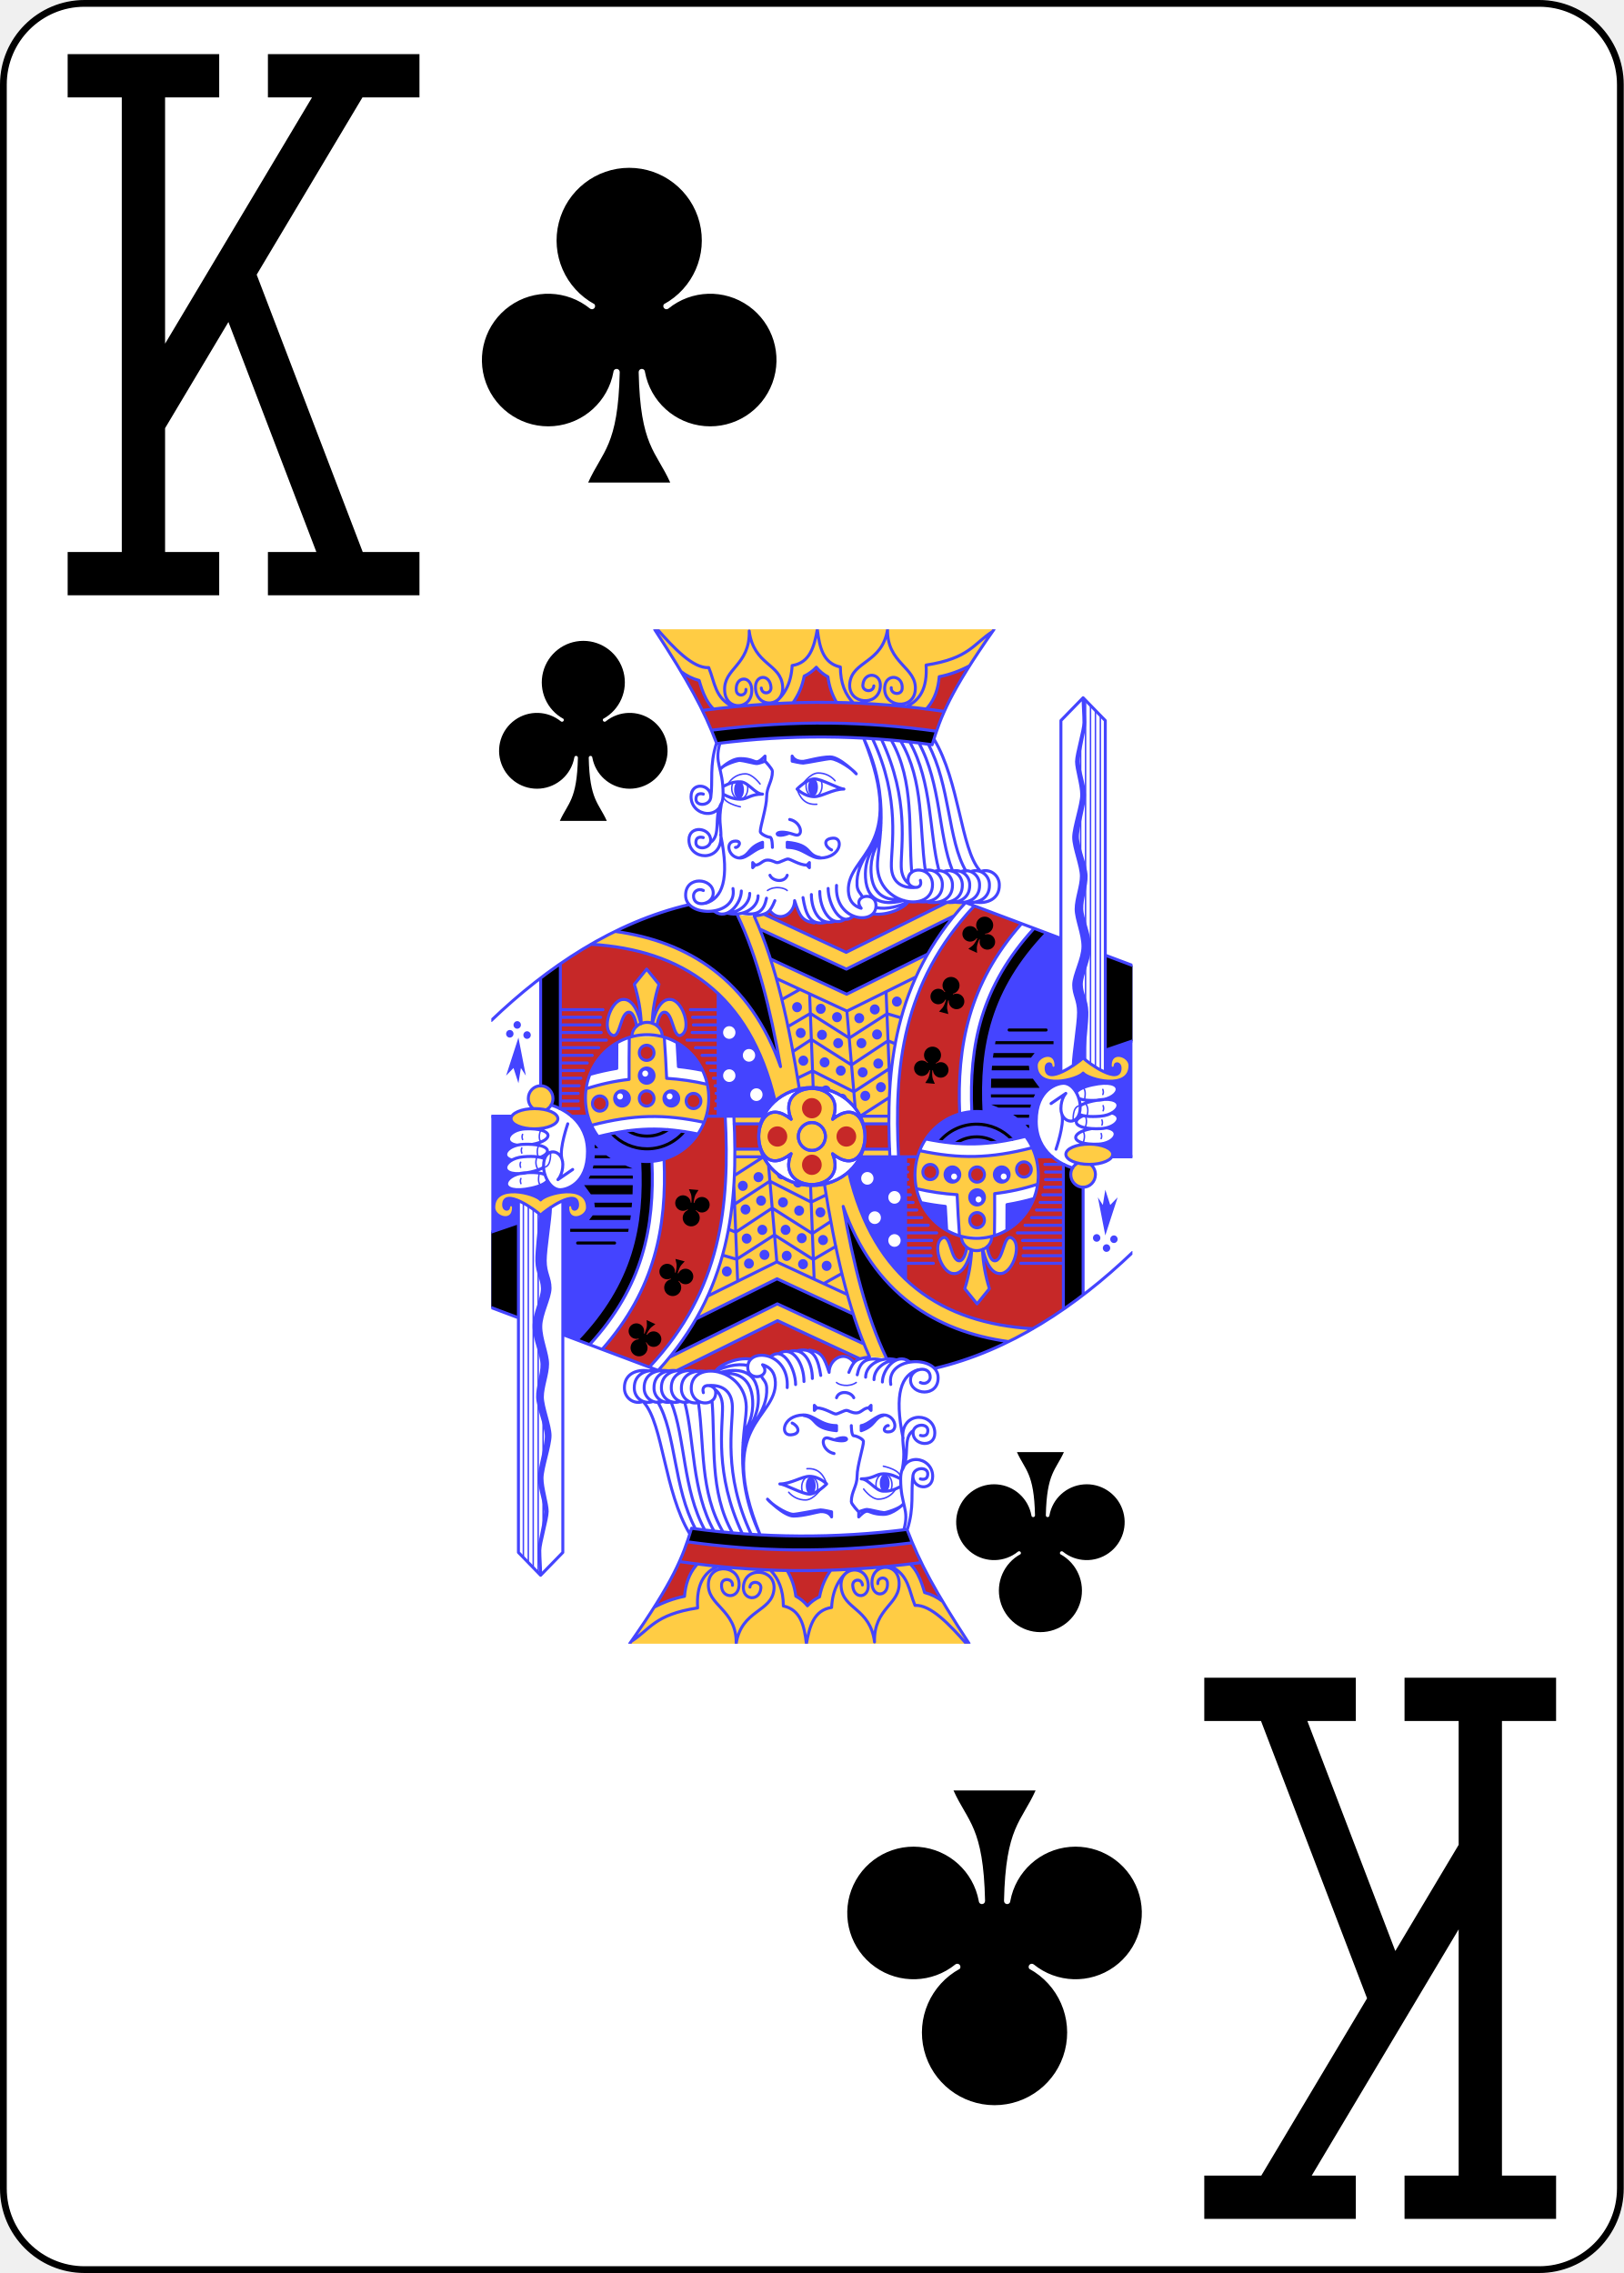
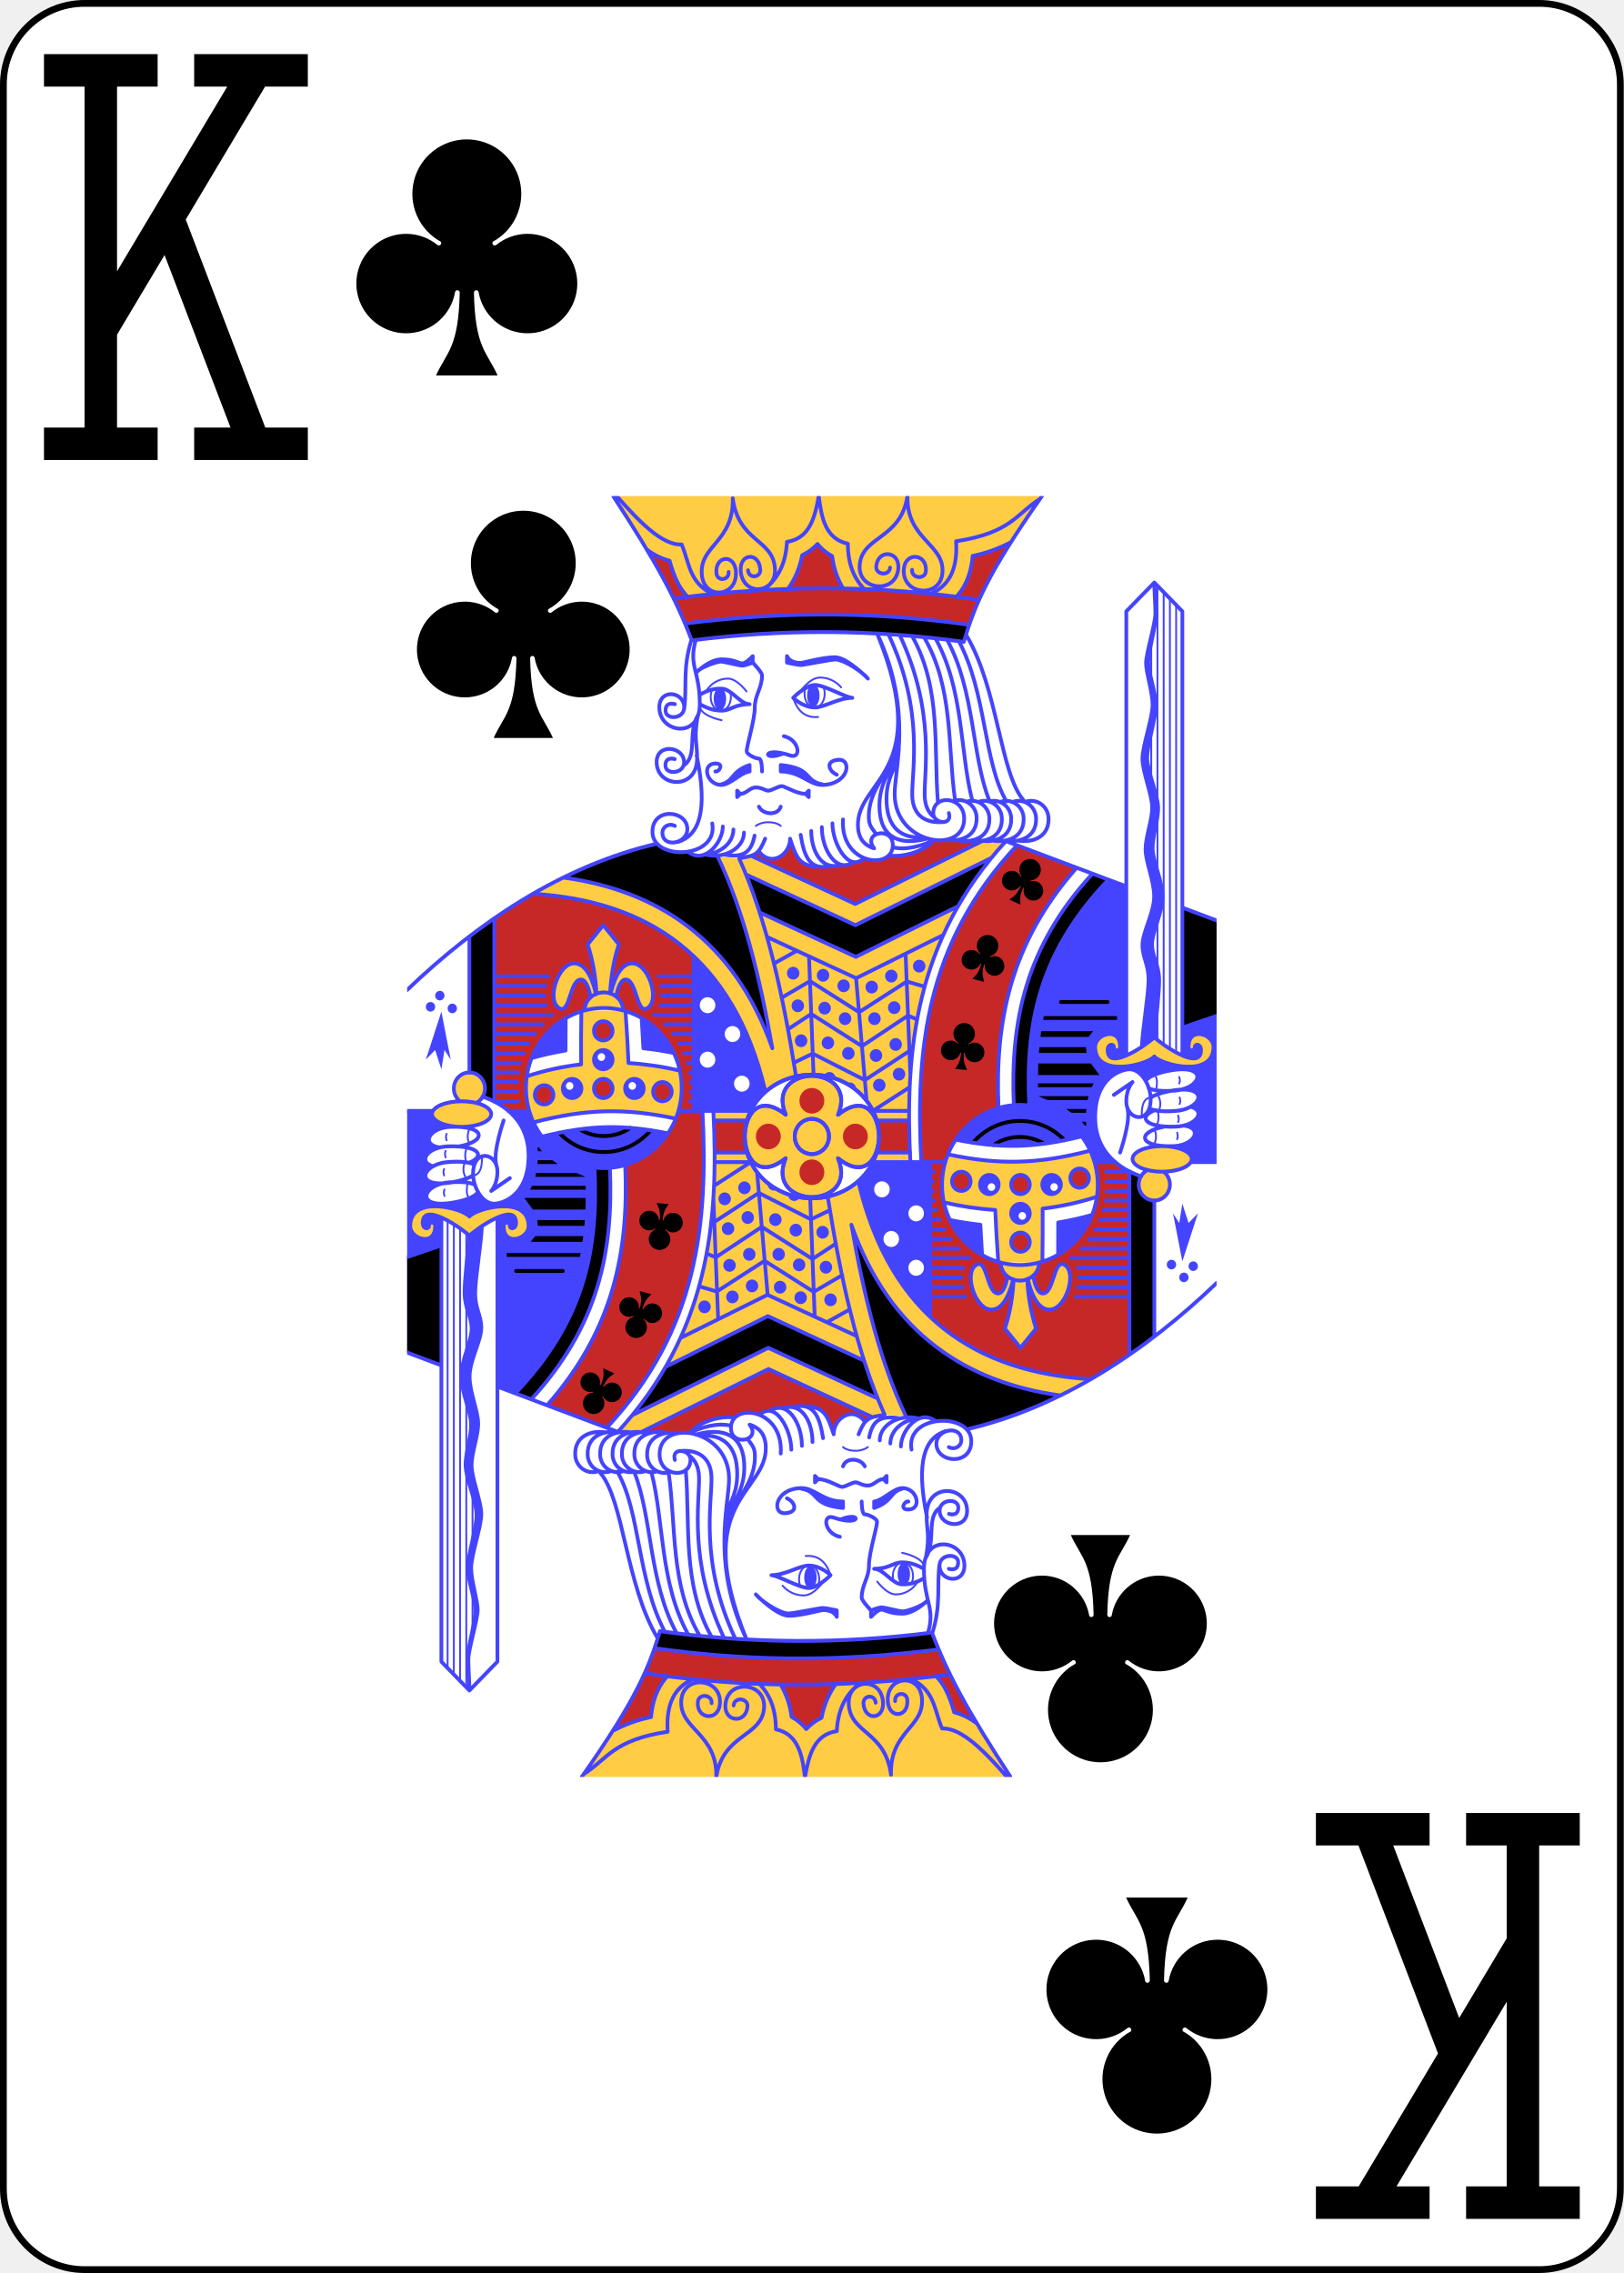
<svg xmlns="http://www.w3.org/2000/svg" xmlns:xlink="http://www.w3.org/1999/xlink" width="240" height="336" class="card" preserveAspectRatio="none" viewBox="-120 -168 240 336">
  <symbol id="h" preserveAspectRatio="xMinYMid" viewBox="-500 -500 1000 1000">
    <path fill="none" stroke="#000" stroke-linecap="square" stroke-miterlimit="1.5" stroke-width="80" d="M-285-460h200m-100 0v920m-100 0h200M85-460h200m-100 20-355 595M85 460h200m-100-20L-10-70" />
  </symbol>
  <symbol id="a" preserveAspectRatio="xMinYMid" viewBox="-600 -600 1200 1200">
    <path d="M30 150c5 235 55 250 100 350h-260c45-100 95-115 100-350a10 10 0 0 0-20 0 210 210 0 1 1-74-201 10 10 0 0 0 14-14 230 230 0 1 1 220 0 10 10 0 0 0 14 14 210 210 0 1 1-74 201 10 10 0 0 0-20 0" />
  </symbol>
  <symbol id="b" preserveAspectRatio="none" viewBox="0 0 1300 2000">
    <path fill="#FC4" d="M315.9 799.3q-19 0-36.1 5.3-.7 41.8-.4 82.8a444 444 0 0 0-87.2 18.7q-1.3 9-1.3 18.2a121 121 0 0 0 12.4 53.8c85.7-21.8 147.4-22.5 228-6a121 121 0 0 0 6.5-75.1q-42.9-9.4-82.3-11.6-1.7-40.7-4.7-81.1-16.5-5-35-5M315 865a15 15 0 0 1 15 15 15 15 0 0 1-15 15 15 15 0 0 1-15-15 15 15 0 0 1 15-15m-50 45a15 15 0 0 1 15 15 15 15 0 0 1-15 15 15 15 0 0 1-15-15 15 15 0 0 1 15-15m100 0a15 15 0 0 1 15 15 15 15 0 0 1-15 15 15 15 0 0 1-15-15 15 15 0 0 1 15-15m-79.8-106.8a30.7 27.5 0 0 1 0-.7A30.7 27.5 0 0 1 316 775a30.7 27.5 0 0 1 30.6 27.5 30.7 27.5 0 0 1 0 .7M303.3 778c-3.1-14.3-13.9-52-38.3-48-24 4-41.6 59-20 70 17 8.6 16-46.9 35-45 9.4 1 13.6 21.5 14.7 28m31.2-6.4c1.5-26.2 5.7-51.8 14.1-76.6l-25-30-25 30a293 293 0 0 1 14.1 77.1m31.5 4.5c1.4-7.7 5.7-25.7 14.4-26.6 19-1.9 18 53.6 35 45 21.6-11 4-66-20-70s-34.8 32.5-38.2 47.2M692.1 966c16.9-40-11.9-60-42.1-60.7-30.2.6-59 20.6-42 60.7-45-34.5-65.4 2.3-65.7 34.1.3 31.8 20.6 68.6 65.6 34-16.9 40.2 11.9 60.2 42.1 60.8 30.2-.6 59-20.6 42-60.7 45 34.5 65.4-2.3 65.7-34.1-.3-31.8-20.6-68.6-65.6-34m57.6-5.6 56.5-.4c.8-109.5 18.2-216.8 78.3-319l-163.9 78.7-154.5-69.4a809 809 0 0 0-33-84.7l-34.4-2.6c41.3 84 67.2 185.9 87.8 299.4-30.2-83.7-76.7-146.8-136-190.5-57-42.2-124.9-66-198.7-76.4a778 778 0 0 0-49.7 25.7c182 10.6 321.3 95.8 372.7 308.3 60.2-39.4 136.2-35.7 175 31m-140-137 .5 1.9zm3.4 17.3.6 3zm2.7 14.6 1 5.8zM1215 1055a25 25 0 0 1 10.1 20.1 25 25 0 0 1-25 25 25 25 0 0 1-25-25 25 25 0 0 1 14.3-22.6m70.7-17.4a47.5 20 0 0 1-47.5 20 47.5 20 0 0 1-47.5-20 47.5 20 0 0 1 47.5-20 47.5 20 0 0 1 47.5 20m-155-175c0-20 40-32.7 40 0 0 7.5-10 7.5-10 0 0-5-10-5.1-10 5-.2 35 65-10 75-20 10 10 75.2 55 75 20 0-10.1-10-10-10-5 0 7.5-10 7.5-10 0 0-32.7 40-20 40 0 0 50-85 27.6-95 15-10 12.6-95 35-95-15M961.5 538.9l-37.1-.6-204.8 98.6-166.9-75.4q-6.2 2.1-17.7 3.5l9.2 25.9L720 670l218.7-105.5q11-13 22.8-25.6M331 0c45.6 68 75 115.9 97.2 160a1814 1814 0 0 1 490.9 1.2c17.9-38.8 46-85.8 100.6-161.2Zm475.4 960H748l6.2 15h51.2zM552 960h-59.4l-.1 15h52.3z" />
  </symbol>
  <symbol id="c" preserveAspectRatio="none" viewBox="0 0 1300 2000">
    <path fill="#c62828" d="M330 835a15 15 0 0 1-15 15 15 15 0 0 1-15-15 15 15 0 0 1 15-15 15 15 0 0 1 15 15m0 90a15 15 0 0 1-15 15 15 15 0 0 1-15-15 15 15 0 0 1 15-15 15 15 0 0 1 15 15m-95 10a15 15 0 0 1-15 15 15 15 0 0 1-15-15 15 15 0 0 1 15-15 15 15 0 0 1 15 15m190-5a15 15 0 0 1-15 15 15 15 0 0 1-15-15 15 15 0 0 1 15-15 15 15 0 0 1 15 15m-285.2 15.3c7.6 3.7 15.9 8.7 23.2 15l33.2-.1a125 125 0 0 1 88.7-157h.3v-.7c0-7.8 3.7-14.9 9.5-19.7-1.1-6.3-5.3-26.9-14.7-27.8-19-1.9-18 53.6-35 45-21.6-11-4-66 20-70 24.4-4 35.2 33.7 38.3 48l.8-.9A290 290 0 0 0 290 700l25-30 25 30a289 289 0 0 0-14 76.6l.8.6C330.2 762.5 341 726 365 730s41.6 59 20 70c-17 8.6-16-46.9-35-45-8.7.9-13 19-14.7 26.3a26 26 0 0 1 11.2 21.2q-.1.2.4.7a125 125 0 0 1 88.8 156.6l24.6.2V718.7c-67.1-62-156-91.6-258.1-97.7q-31.9 18-62.3 38.4L140 940Zm460.3 54.7a20 20 0 0 1-20 20 20 20 0 0 1-20-20 20 20 0 0 1 20-20 20 20 0 0 1 20 20m69.9-55.8a20 20 0 0 1-20 20 20 20 0 0 1-20-20 20 20 0 0 1 20-20 20 20 0 0 1 20 20m-177.7 30.3c.9 16.6 1 34.1 1.1 50.8l53.5-.4a71 71 0 0 1 .2-50.3m402.4-19a126 126 0 0 0-85.5 84.3h-38.4c-9.3-175.2 7.1-342 153.6-494.6l96 35.2c-107 118-131.3 241.7-125.7 375.1m-80.3-419.8 55.2 2.5-204.8 98.6-167.2-75.2a32 32 0 0 0 12-6.8C585 580 615 560 615 535c10 30 15 40 39.6 44 28.3-1.2 56.3-3 77.8-14.4 16 7 33.7 5 42.2-4 29.6 4.6 64.7-12 69.9-23.8a62 62 0 0 0 24.7-1M385 83.8a110 110 0 0 0 36.4 17.2c3.2 10.6 6.9 23 14.4 36.8 3.7 6.8 8.7 13.4 14 19.6q84.2-9.9 161.4-12.3c11-14.4 19.1-32.1 23-52.7A80 80 0 0 0 659 74.8q9.5 11.5 23.6 19a137 137 0 0 0 17 50.5 1687 1687 0 0 1 182.3 13l3.3-3.6c13.5-15.6 21-36.2 23-60.2a243 243 0 0 0 61.2-21c-37.4 57.4-54 93.1-66.4 128a1807 1807 0 0 0-457-2.3 889 889 0 0 0-61-114.4" />
  </symbol>
  <symbol id="d" preserveAspectRatio="none" viewBox="0 0 1300 2000">
    <path fill="#44F" d="M1200 135c0 15.3 1.7 33.8 1.7 48.8s-15 62-15 77 10.5 45.4 10.5 65.4-16.3 64.1-16.3 84.1 15.6 56.3 15.6 76.3-10.6 45-10.6 65 13.8 48.7 13.8 73.7-18.8 55.9-18.8 75.9 9.8 29.1 9.8 54.1c0 23.3-10.2 80.9-10.7 104.9l20.4-14.6c2-27.8 7.8-71.4 7.3-90.9-.7-25-10.7-33.9-11.3-53.9-.5-20 17.5-51.4 16.8-76.3-.7-25-15.3-53.3-15.9-73.3s9.4-45.2 8.8-65.2-17-55.9-17.6-75.9 14.5-64.5 14-84.5-11.9-50.1-12.3-65c-.4-15 13.3-62.5 13-77.5-.5-15-2.8-33.4-3.2-48.1M652.3 294a10 17.5 0 0 0-10 17.5 10 17.5 0 0 0 10 17.5 10 17.5 0 0 0 10-17.5 10 17.5 0 0 0-10-17.5m-150 5.2a10 17.5 0 0 0-10 17.5 10 17.5 0 0 0 10 17.5 10 17.5 0 0 0 10-17.5 10 17.5 0 0 0-10-17.5M550 420c-30 10-25 25-45 30l-.5 1c14.5 0 30.5-19 45.5-21Zm50 0v10c32.3 0 45.7 21.5 67.3 21l-.8-1c-29.6-5-14.4-25-66.5-30m526 179c-110.2 112.5-133.6 223.2-127.1 352.6 49.7 5.8 90.7 41 104.7 88.2l33.5.1A87 87 0 0 1 1105 970c0-65 45-75 55-75 10.7 0 19.7 7.6 25.9 18.1 3.5-5.2 14.4-11 32.5-14.8 66.7-14.3 60.6 22.5 20.5 29 37-3.5 38.9 15.3 19.5 26.1 21.3 5.6 13.4 23.6-10.7 29.4 31.2 4.1 17.1 31-17 33 17.3 3.8 29.3 10.9 29.3 19.2q0 2.8-1.6 5.1h41.6V662.6l-55-20.2-.1 231c16 6.7 30.2 7.8 30.1-8.5 0-10.1-10-10-10-5 0 7.5-10 7.5-10 0 0-32.7 40-20 40 0 0 50-85 27.6-95 15-4.2 5.3-21.7 12.3-40.5 15l-4.2.5c-24.8 2.6-50.3-3-50.3-30.5 0-20 40-32.7 40 0 0 7.5-10 7.5-10 0 0-5-10-5.1-10 5-.1 16.1 13.7 15.3 29.8 8.6l.2-264.4ZM460.2 718.7l-.3 241.4h90.8l24.6-30.7c-22.6-93.2-62.2-162-115.1-210.7m362.2 5.3a10 10 0 0 0-10 10 10 10 0 0 0 10 10 10 10 0 0 0 10-10 10 10 0 0 0-10-10M620 735a10 10 0 0 0-10 10 10 10 0 0 0 10 10 10 10 0 0 0 10-10 10 10 0 0 0-10-10m48 3.3a10 10 0 0 0-10 10 10 10 0 0 0 10 10 10 10 0 0 0 10-10 10 10 0 0 0-10-10m109.6 1.2a10 10 0 0 0-10 10 10 10 0 0 0 10 10 10 10 0 0 0 10-10 10 10 0 0 0-10-10M701 754.7a10 10 0 0 0-10 10 10 10 0 0 0 10 10 10 10 0 0 0 10-10 10 10 0 0 0-10-10m45.1 2a10 10 0 0 0-10 10 10 10 0 0 0 10 10 10 10 0 0 0 10-10 10 10 0 0 0-10-10M52.5 772.6A7.5 7.5 0 0 0 45 780a7.5 7.5 0 0 0 7.5 7.5A7.5 7.5 0 0 0 60 780a7.5 7.5 0 0 0-7.5-7.5m430 10a12.5 12.5 0 1 1 0 25 12.5 12.5 0 0 1 0-25m144.9 3.4a10 10 0 0 0-10 10 10 10 0 0 0 10 10 10 10 0 0 0 10-10 10 10 0 0 0-10-10m154.8 2.9a10 10 0 0 0-10 10 10 10 0 0 0 10 10 10 10 0 0 0 10-10 10 10 0 0 0-10-10m-111.7.8a10 10 0 0 0-10 10 10 10 0 0 0 10 10 10 10 0 0 0 10-10 10 10 0 0 0-10-10m-633 .4a7.5 7.5 0 0 0-7.5 7.5 7.5 7.5 0 0 0 7.5 7.5 7.5 7.5 0 0 0 7.5-7.5 7.5 7.5 0 0 0-7.5-7.5m35 2.5A7.5 7.5 0 0 0 65 800a7.5 7.5 0 0 0 7.5 7.5A7.5 7.5 0 0 0 80 800a7.5 7.5 0 0 0-7.5-7.5M55 805l-25 75 15-15 10 30 5-30 10 15zm648.3 1a10 10 0 0 0-10 10 10 10 0 0 0 10 10 10 10 0 0 0 10-10 10 10 0 0 0-10-10m47.2 0a10 10 0 0 0-10 10 10 10 0 0 0 10 10 10 10 0 0 0 10-10 10 10 0 0 0-10-10m-373.9 9q1.6 23.6 2.8 47.2 24 2.5 48.7 7a125 125 0 0 0-51.5-54.2m-122 .4a125 125 0 0 0-54.5 61.8q26.3-7 54.3-11.5zm267.9 12.1a12.5 12.5 0 1 1 0 25 12.5 12.5 0 0 1 0-25m110.2 13a10 10 0 0 0-10 10 10 10 0 0 0 10 10 10 10 0 0 0 10-10 10 10 0 0 0-10-10m43.1 3.3a10 10 0 0 0-10 10 10 10 0 0 0 10 10 10 10 0 0 0 10-10 10 10 0 0 0-10-10m108.8 2.4a10 10 0 0 0-10 10 10 10 0 0 0 10 10 10 10 0 0 0 10-10 10 10 0 0 0-10-10m-76 14a10 10 0 0 0-10 10 10 10 0 0 0 10 10 10 10 0 0 0 10-10 10 10 0 0 0-10-10m44.4 3.3a10 10 0 0 0-10 10 10 10 0 0 0 10 10 10 10 0 0 0 10-10 10 10 0 0 0-10-10M315 865a15 15 0 0 0-15 15 15 15 0 0 0 15 15 15 15 0 0 0 15-15 15 15 0 0 0-15-15m167.5 2.5a12.5 12.5 0 1 1 0 25 12.5 12.5 0 0 1 0-25M312 869.9a6 6 0 0 1 6 6.1 6 6 0 0 1-6 6 6 6 0 0 1-6-6 6 6 0 0 1 6-6m478 22.7a10 10 0 0 0-10 10 10 10 0 0 0 10 10 10 10 0 0 0 10-10 10 10 0 0 0-10-10m-111.7 6.6a10 10 0 0 0-9.1 5.9l19 4.8v-.7a10 10 0 0 0-10-10M537.5 905a12.5 12.5 0 1 1 0 25 12.5 12.5 0 0 1 0-25m220.8 4.9a10 10 0 0 0-10 10 10 10 0 0 0 10 10 10 10 0 0 0 10-10 10 10 0 0 0-10-10M265 910a15 15 0 0 0-15 15 15 15 0 0 0 15 15 15 15 0 0 0 15-15 15 15 0 0 0-15-15m100 0a15 15 0 0 0-15 15 15 15 0 0 0 15 15 15 15 0 0 0 15-15 15 15 0 0 0-15-15m-3.4 5a6 6 0 0 1 6 6 6 6 0 0 1-6 6 6 6 0 0 1-6-6 6 6 0 0 1 6-6M261 915a6 6 0 0 1 6 6 6 6 0 0 1-6 6.1 6 6 0 0 1-6-6 6 6 0 0 1 6-6.1m450.1.6a10 10 0 0 0-5.6 1.8l15.5 10 .1-1.8a10 10 0 0 0-10-10m-385.5 69.8c-33.9.2-68 5-108.6 14.9a124.2 124.2 0 0 0 201.7-5.2 461 461 0 0 0-93.1-9.7" />
  </symbol>
  <symbol id="e" preserveAspectRatio="none" viewBox="0 0 1300 2000">
    <path d="M673 185c-70.8 0-145.3 4.3-226.7 14.1l10.8 26.3a1698 1698 0 0 1 436.8 2.2l8.9-26.5c-74.6-10-149.7-16-229.9-16M401.3 542.9a712 712 0 0 0-149.7 52.6c74 10.4 141.7 34.2 198.8 76.4 59.3 43.7 105.8 106.8 136 190.5C566 748.8 540 646.9 498.7 562.9L425 555Zm537.2 22L720 670l-175.8-79.1L566 650l154.6 69.5 164-79zm162 25C992.5 704 968.4 820.7 974.2 951l24.8.6c-6.7-129.5 16.7-240.2 127-352.6Zm144.4 52.5V830l55-18.3v-149ZM140 659.4c-13.7 9.1-40 28.4-40 28.4V900a25 25 0 0 1 25 25q0 7.6-4.2 13c5 1.3 12 3.9 19.5 7.5l-.3-5.5ZM1050 787c-4 0-4 6 0 6h75c4 0 4-6 0-6zm-27.5 25-1.1 6H1140v-6zm-4.1 23.5-1.3 9h77.3l7.2-9zm-3 25-.8 9h76.5l-1-9zm-1.8 25.5-.4 18h98.6l-13.7-18zm-.6 31 .2 6h86.4l3-6zm.5 20 14.8 6h64.6l1.4-6zm44.6 20 8.8 6h23.4l.4-6zm25.1 20 5.5 6h2l-.5-6zm-725.1 6.6a3 3 0 0 0-1.6.6 73 73 0 0 1-40.6 12 73 73 0 0 1-37.1-9.9 3 3 0 1 0-3 5.2 79 79 0 0 0 40 10.8c16.5 0 31.6-4.8 44-13.1a3 3 0 0 0-1.7-5.6m33 3.7a3 3 0 0 0-2.2 1 97 97 0 0 1-73 33c-27.4 0-52-11.2-69.5-29.2a3 3 0 1 0-4.3 4.2c18.6 19.2 44.8 31 73.8 31 31 0 58.7-13.5 77.5-35a3 3 0 0 0-2.2-5" />
  </symbol>
  <symbol id="f" preserveAspectRatio="none" viewBox="0 0 1300 2000">
    <path fill="none" stroke="#44F" stroke-linecap="round" stroke-linejoin="round" stroke-width="6" d="M522.9 3.5c9.3 67.9 64 63.4 67.8 108.8 3.4 41-51.7 45.5-55 4.6-2.1-27.7 29.3-30 31.4-2.6 1.1 13.6-18.5 15.2-19.6 1.6M523 3.5c1.5 68.5-53.2 73.1-49.8 118.6 3 41 58 36.4 54.8-4.6-2.1-27.6-33.5-24.7-31.3 2.6 1 13.7 20.7 12 19.6-1.6M803.5 0c-1.6 68.4 60 74.4 56.2 119.8-3.4 40.9-65.7 35-62-6 2.5-27.6 37.9-23.8 35.4 3.4-1.2 13.7-23.3 11.6-22.1-2M803.5 0c-10.7 67.6-72.3 61.8-76.7 107.1-3.9 41 58.4 46.8 62 6 2.5-27.7-33-30.7-35.4-3.4-1.2 13.6 21 15.7 22.2 2m106.2 45.7 3.4-3.7c13.5-15.6 21-36.2 23-60.2A226 226 0 0 0 970 71.8m-129.2 80.8c27.8-11.5 43.9-36.2 40.8-82C970 57.4 978 28 1016.1 4.7M384.6 83.2a104 104 0 0 0 36.9 17.8c3.2 10.6 6.9 23 14.4 36.8a87 87 0 0 0 14.8 19.6m40-4.4c-38-17.6-37.2-48.5-49.8-77.4-32 1.7-70.4-38.2-104.5-75.8m275 145.4c10.9-14.5 19-32.2 23-52.8A80 80 0 0 0 659 74.8q9.5 11.5 23.6 19c2.5 19.2 8.8 36.2 17.7 50.6M661 0c-6.2 34.6-15 66.1-51 71.5-2 36.7-16.5 60-38.3 75.4m162.7-1.5c-16.5-16.3-26.5-38.8-26.6-71C672.4 67 665.4 35 661.1 0q0 0 0 0m358.3.2c-89 123.2-107.6 170.5-125.5 227.5M331.3.6c68.3 101.8 100 158.6 125.9 225M446.3 199c173.6-21 316.2-17 456.5 2M457 225.4a1698 1698 0 0 1 436.8 2.2M428.1 160c187.3-23.8 340.5-19.2 490.6 2M0 771.2c113.2-105.4 248.2-193.7 401.5-228.5m753.6 66.8L959.5 538M1300 662.7l-55-20.1M924.4 538.3l-204.8 98.6-167.3-75.3m-8.1 29.3L720 670l218.6-105.2M566 650l154.6 69.5 164-79M578 688.4l143.2 64.4 140.1-67.5m-214.1 72.2 78.7 48.4 76.6-47.9M649 808.7l81.4 50.2 74-47.6m-153 59.3 83.8 41.3 71.5-45.4m-6.2-152 7.7 189.3M626 709.9 589 730m58 27.4-45.7 26m47.7 25.3-37.6 24m40 37.9L621 884.9m181.4-127 28.8 8.2m-24.4 100.4 4.6 2.3m-6.9-57.5 14.7 6M605.8 960h-6.5m101.4 0h-6.5M460 960V718.5m-19.1 205.8a125 125 0 0 1-125 125 125 125 0 0 1-125-125 125 125 0 0 1 125-125 125 125 0 0 1 125 125m520.6-385.4C816 693.8 799 865.2 808.2 1040m17.5 0c-9.4-175.3 7-342.1 153.7-494.6m-29.6 410.1c-6-133.3 18.3-257 125.3-375m-76 371.2c-6.7-129.5 16.7-240.2 127-352.6m-151.8 352c-5.8-130.4 18.4-247 126.2-361.3m-423 410.2a27.5 27.5 0 0 1-27.5 27.5 27.5 27.5 0 0 1-27.5-27.5 27.5 27.5 0 0 1 27.5-27.5 27.5 27.5 0 0 1 27.5 27.5m14.6-34c16.9-40.2-11.9-60.2-42.1-60.8-30.2.6-59 20.6-42 60.7-45-34.5-65.4 2.3-65.7 34.1.3 31.8 20.6 68.6 65.6 34-16.9 40.2 11.9 60.2 42.1 60.8 30.2-.6 59-20.6 42-60.7 45 34.5 65.4-2.3 65.7-34.1-.3-31.8-20.6-68.6-65.6-34M498.7 562.8c41.3 84 67.2 185.9 87.8 299.4-30.2-83.7-76.7-146.8-136-190.5-57-42.2-124.9-66-199.2-76M196.2 960h-33.5M140 659.4V940m-40-252.2V900m1115 155a25 25 0 0 1 10 20v0a25 25 0 0 1-25 25 25 25 0 0 1-25-25 25 25 0 0 1 14.3-22.6m-10.2 9.8c-23-7.2-74.1-30-74.1-92.2 0-65 45-75 55-75 20 0 34.1 26.6 34.1 46.6 0 40-39.1 33.8-39.1 3.4 0-20 10-30 10-30l-30 20m125 100a47.5 20 0 0 1-47.5 20 47.5 20 0 0 1-47.5-20 47.5 20 0 0 1 47.5-20 47.5 20 0 0 1 47.5 20m-66.2-95.6q8.5-5.5 26.2-9.4v0c70-15 59.8 26.3 15 30-21.7 1.8-36-.2-43.2-4m66.4-2.5c25.3 6.4 10 30-24 31.1-50.5 1.7-60.5-15.4-33.4-25.7m46.7 24c31.4 4 17.3 31-17.1 32.2-56.7 2-59.4-22.6-13.2-30.7m-31.2-71c3.4-5.5 14.3-11.3 32.4-15.1v0c70-15 59.8 26.2 15 30-21 1.7-35-.1-42.5-3.7m-33.8 32.7c5 20-12.1 67.7-12.1 67.7m10-151.6V180l45-45 45 45v693.4M1105 860c0-20 40-32.7 40 0 0 7.5-10 7.5-10 0 0-5-10-5.1-10 5-.2 35 65-10 75-20 10 10 75.2 55 75 20 0-10.1-10-10-10-5 0 7.5-10 7.5-10 0 0-32.7 40-20 40 0 0 50-85 27.6-95 15-10 12.6-95 35-95-15m95.4-14.4c2-27.8 7.8-71.4 7.3-90.9-.7-25-10.7-33.9-11.3-53.9-.5-20 17.5-51.4 16.8-76.3-.7-25-15.3-53.3-15.9-73.3s9.4-45.2 8.8-65.2-17-55.9-17.6-75.9 14.5-64.5 14-84.5-11.9-50.1-12.3-65c-.4-15 13.3-62.5 13-77.5-.5-15-2.8-33.4-3.2-48.1 0 15.3 1.7 33.8 1.7 48.8s-15 62-15 77 10.5 45.4 10.5 65.4-16.3 64.1-16.3 84.1 15.6 56.3 15.6 76.3-10.6 45-10.6 65 13.8 48.7 13.8 73.7-18.8 55.9-18.8 75.9 9.8 29.1 9.8 54.1c0 23.3-10.2 80.9-10.7 104.9M203.4 977.8C289 956.3 350.7 955.6 431 972M279.8 804.7q-.7 41.6-.4 82.7a453 453 0 0 0-87 18.5m158.3-101.6q3 40.5 4.8 81a506 506 0 0 1 82.2 11.8m-220.5 103c76.1-18.4 129.9-19 201.3-5.1M254.6 815.5l-.2 50.2q-28 4.5-54.5 11.9m228.3-8a538 538 0 0 0-48.8-7.4q-1.2-23.6-2.8-47.2M330 880a15 15 0 0 1-15 15 15 15 0 0 1-15-15 15 15 0 0 1 15-15 15 15 0 0 1 15 15m0-45a15 15 0 0 1-15 15 15 15 0 0 1-15-15 15 15 0 0 1 15-15 15 15 0 0 1 15 15m0 90a15 15 0 0 1-15 15 15 15 0 0 1-15-15 15 15 0 0 1 15-15 15 15 0 0 1 15 15m-50 0a15 15 0 0 1-15 15 15 15 0 0 1-15-15 15 15 0 0 1 15-15 15 15 0 0 1 15 15m-45 10a15 15 0 0 1-15 15 15 15 0 0 1-15-15 15 15 0 0 1 15-15 15 15 0 0 1 15 15m145-10a15 15 0 0 1-15 15 15 15 0 0 1-15-15 15 15 0 0 1 15-15 15 15 0 0 1 15 15m45 5a15 15 0 0 1-15 15 15 15 0 0 1-15-15 15 15 0 0 1 15-15 15 15 0 0 1 15 15M285.2 803.2a30.7 27.5 0 0 1 0-.7A30.7 27.5 0 0 1 316 775a30.7 27.5 0 0 1 30.6 27.5v0a30.7 27.5 0 0 1 0 .7M303.3 778c-3.1-14.3-13.9-52-38.3-48-24 4-41.6 59-20 70 17 8.6 16-46.9 35-45 9.4 1 13.6 21.5 14.7 28m9.4-5.9q0 0 0 0m21.8-.5c1.5-26.2 5.7-51.8 14.1-76.6l-25-30-25 30a293 293 0 0 1 14.1 77.1m21.8-.5q0 0 0 0m9.7 5c1.4-7.7 5.7-25.7 14.4-26.6 19-1.9 18 53.6 35 45 21.6-11 4-66-20-70s-34.8 32.5-38.2 47.2M177.6 945h-38.5m37-15H140m36.2-15H140m38-15h-38m41.6-15H140m47.1-15H140m54.6-15H140m64.6-15H140m77.8-15H140m93.3-15H140m82.9-15H140m80.2-15H140m81.8-15H140m86.4-15H140m320 195h-5.8m5.8-15h-4.4m4.4-15h-4.4m4.4-15h-6.3m6.3-15h-9.8m9.8-15h-15.3m15.3-15h-22.8m22.8-15h-32.8m32.8-15h-46m46-15h-63.2m63.2-15h-52.9m52.9-15h-50.2m50.2-15h-51.8m51.8-15h-56.4m896.4 290h-41.6M1245 830l55-18.3M865.5 536.8c25.6 3.8 49.3-7 49.1-33.3a28 28 0 0 0-37.9-27M886 538c25.6 3.8 49.3-7 49.1-33.3a28 28 0 0 0-36.5-27.5M906 538c25.6 3.8 49.3-7 49.1-33.3a28 28 0 0 0-37.9-27M921 538c25.6 3.8 49.3-7 49.1-33.3a28 28 0 0 0-35.9-27.7m6.8 61c25.6 3.8 49.3-7 49.1-33.3a28 28 0 0 0-37.9-27M961 538c25.6 3.8 49.3-7 49.1-33.3a28 28 0 0 0-37.9-27M981 538c25.6 3.8 49.3-7 49.1-33.3a28 28 0 0 0-37.9-27M754.9 214.8C813.3 335.1 782 428.4 783 467.3c2 77.7 112 92.7 111.6 36.2-.2-35-49.6-38.5-49.6-8.5-.6 16.6 31.3 20.6 25 0m-97-279.1c58.2 119.8 37.2 213.2 38.2 252 .8 32.4 23.4 43.3 49.5 41m-69.7-292c57.7 119.3 39.2 212.3 40.2 251 .4 16.3 6.4 27.2 15.5 33.7m-35.7-283c47.5 82 34.4 176.1 41.5 260.7m-22.4-259c47.7 79.4 37.6 170.4 49.9 254.7m-31.6-252.9c45.9 80.1 39.2 178.3 59.1 252.8m-40.4-250.6c45 80.3 39.3 181.4 67.9 251.1m-49-248.9c44.7 81.2 39.4 189 76.5 250.2m-64.9-260.2C949.2 300.1 951.8 432 990 475m-215.5 86.2c29.7 4 64.8-12.6 70.5-24.1M755 215c91.4 218.5-34 227.8-31 300.9 1 20.1 11 29.1 24.3 33.7m31.7-1.2c21.5 5.2 48.5-2.6 66-11.3m-55.6-155.4c-9.3 48-51.7 73.1-48.8 123.2.6 11.3 7.6 16.1 11.4 23.1m36.7-131.5c-10.5 31-33.5 50.4-31 92.9 3 53.5 45.3 53.9 77.6 45.1m-48-123c-8.8 19.6-20 35.2-18.2 68.5 2.6 44.8 31.7 55.4 60 52.6M700 505c-4.6 71.2 80 80 80 40 0-30-50-20-30 5m-67-39c0 30 24.8 77.8 51.1 54.6M666 517c0 35 22.6 70.9 49.4 55.7M649 523c0 30 16 62 46.4 53.2M632 529c5 30 13 56 45.5 49M615 535c10 30 15 40 39.6 44M575 535c-10 23.8-15.4 26.9-40 30m23-34.8c-5 23.8-15.5 35.3-48 29.8m31-34.5c0 23.8-30.6 41.5-61 34.5m27-44c0 23.8-28.1 58.8-54.4 40.4m37.4-45.2c10 55.5-95 58.8-96 14-1-40.2 56-35.2 56-5.2 0 23.6-40.8 30.2-40 5 .3-8.2 10-15 20-10m135 40c20 25 50 5 50-20m-91-14.3c0 20.2-20.5 37.9-45.3 38.6m-15.2-334.4c-12 40.5 6.5 47.2 6.5 100.1 0 55-65 45-65 5 0-30 40-25 40 0 0 18.4-30 20-30 5s15-10 15-10m26.5-100.2C442 269.4 449.7 297.5 445 332m-15.2 78.7s-15-5-15 10 30 13.4 30-5c0-25-44.1-30.4-44.1-.4 0 40 64.4 44.7 65-5 .3-25.7-5.6-30.3 1.1-67.7-16.7 27.4.2 63.4-22.6 77.8M465 405c19 89.5 2.8 125.1-30 135m30-265s20-20 40-20 27.5 6 32.5 6.3c5.6.3 12.5-6.3 17.5-11.3v10s-12 4.7-17 4.7-26.1-5.8-34.2-6.3c-4-.3-32.3 8-38.8 16.6m275 10s-33-33.3-53-33.3-49.2 8.5-54.2 8.8c-5.5.3-17.8-.5-22.8-10.5v10s17.4 3.8 22.4 3.8 50.2-9.2 56-8.7c15.8 1.3 45 21.3 51.6 29.9m-185-25s15 15 15 20c0 20-11.7 30.4-11.7 50.4S545 390 545.4 398.7c.2 5 14.6 11.3 19.6 11.3s5 20 5 20m35-55c25 5 29 36.3 10 30-45-15-45 10-12.5-2.5M530 460v10l5-5zm115 0v10l-5-5zm-110 5c10 0 15-10 25-10s15 5 20 5 16.6-7.1 21.6-7.1S625 465 640 465m-75 20c5.9 12.4 30 15 35 0M470 310c10-5 20-10 35.7-9.2S535 325 550 325c-25 0-30 10-45 10s-25-5-35-10m150-10s20-20 35-20 50 20 60 20c-22.3 0-44.8 15-60 15-20 0-35-15-35-15M495 430c5.8 1.4 15-12.7 0-12.4-22.7.3-14.3 33.4 9.5 33.4 14.5 0 30.5-19 45.5-21v-10c-30 10-25 25-45 30m185-15c-12.4-5-19.7-21.5 2.4-23.2C715 410 710 450 667.3 451c-21.6.5-35-21-67.3-21v-10c52.1 5 37 25 66.5 30m91.3 550a107.8 96.5 0 0 1-107.8 96.5 107.8 96.5 0 0 1-107.8-96.5A107.8 96.5 0 0 1 650 903.5a107.8 96.5 0 0 1 107.8 96.5M533.1 565.5c44.9 97.4 70.5 213.4 91.5 340.7M721 752.7l17 192m-92.6-226 7.3 184.9M552 960H435.6m370.7 0H748m0 0 59.2-37M202 621c182.6 10.7 322.2 96.3 373.5 309m178.7 45h51.2m-312.9 0h52.3" />
  </symbol>
  <symbol id="g" preserveAspectRatio="none" viewBox="0 0 1300 2000">
    <path fill="none" stroke="#44F" stroke-linecap="round" stroke-linejoin="round" stroke-width="3" d="M1205 585.2V501m0 163v-78.8m0 150.9v-72m0-187.4V140m30 728.5V170m-10 693V160m-10 696.6V150m-10 699.2v-52.5M1195 230v-11m0 66.7V230m0 140.2V343m0 97v-70m5.6 534c3.8 4.9 4.6 9.6 2.4 23.8m2 7.1c3.9 4.9 6.7 14 2.5 24.4m-4-1.2c3.8 4.8 4.6 15.2.8 23.8m-4.5 7.8c4 4.9 3.7 14.5.1 22.6m40.1-105.1q2.1 5.8 0 10m.6 22q2.1 5.8 0 10m-2.4 18.2q2 5.8 0 10m-1.6 16.7q2.1 5.8 0 10m-42.8-64.8c-16.7.6-13.8 30.6-13.8 30.6M480 305a41 41 0 0 1 35-20c15 0 30 20 30 20m85 2.1s15.6-23.5 32.6-23.7a45 45 0 0 1 34.4 15.2M620 315c5 15 14.8 31.9 40 30m-190-20c-3.3 17.6 35 25 35 25m13.9-44.2q1 3.6 1.1 7.8c0 11.8-7.3 21.4-16.2 21.4-9 0-16.3-9.6-16.3-21.4q.1-6.3 2.5-11.3m178.3-4.7q2.3 5 2.3 11.2c0 11.8-7.2 21.4-16.2 21.4s-16.2-9.6-16.2-21.4q0-5.6 2-10.1M560 515c15-10 35-5 40 0" />
    <use xlink:href="#a" height="90" transform="matrix(.9962 .08472 -.08716 .9683 852 811.6)" />
    <use xlink:href="#a" height="90" transform="scale(1 .972)rotate(15 -2160.2 3743.1)" />
    <use xlink:href="#a" height="90" transform="matrix(.9063 .41078 -.42262 .88093 970.2 542.9)" />
  </symbol>
  <rect width="239" height="335" x="-119.5" y="-167.5" fill="#fff" stroke="#000" rx="12" ry="12" />
-   <use xlink:href="#h" height="80" x="-124" y="-160" />
-   <use xlink:href="#a" height="56" x="-55" y="-148" />
-   <g transform="scale(0.575)">
+   <use xlink:href="#h" height="60" x="-124" y="-160" />
+   <use xlink:href="#a" height="42" x="-72" y="-151" />
+   <g transform="scale(0.726)">
    <use xlink:href="#b" width="164.8" height="260.8" x="-82.4" y="-130.4" />
    <use xlink:href="#b" width="164.8" height="260.8" x="-82.4" y="-130.4" transform="rotate(180)" />
    <use xlink:href="#c" width="164.8" height="260.8" x="-82.4" y="-130.4" />
    <use xlink:href="#c" width="164.8" height="260.8" x="-82.4" y="-130.4" transform="rotate(180)" />
    <use xlink:href="#d" width="164.8" height="260.8" x="-82.4" y="-130.4" />
    <use xlink:href="#d" width="164.8" height="260.8" x="-82.4" y="-130.4" transform="rotate(180)" />
    <use xlink:href="#e" width="164.8" height="260.8" x="-82.4" y="-130.4" />
    <use xlink:href="#e" width="164.8" height="260.8" x="-82.4" y="-130.4" transform="rotate(180)" />
    <use xlink:href="#f" width="164.8" height="260.8" x="-82.4" y="-130.4" />
    <use xlink:href="#f" width="164.8" height="260.8" x="-82.4" y="-130.4" transform="rotate(180)" />
    <use xlink:href="#g" width="164.8" height="260.8" x="-82.4" y="-130.4" />
    <use xlink:href="#g" width="164.8" height="260.8" x="-82.4" y="-130.4" transform="rotate(180)" />
    <use xlink:href="#a" height="55.7" x="-86.6" y="-132.2" />
  </g>
  <g transform="rotate(180)">
-     <use xlink:href="#h" height="80" x="-124" y="-160" />
-     <use xlink:href="#a" height="56" x="-55" y="-148" />
-     <g transform="scale(0.575)">
+     <use xlink:href="#h" height="60" x="-124" y="-160" />
+     <use xlink:href="#a" height="42" x="-72" y="-151" />
+     <g transform="scale(0.726)">
      <use xlink:href="#a" height="55.7" x="-86.6" y="-132.2" />
    </g>
  </g>
</svg>
